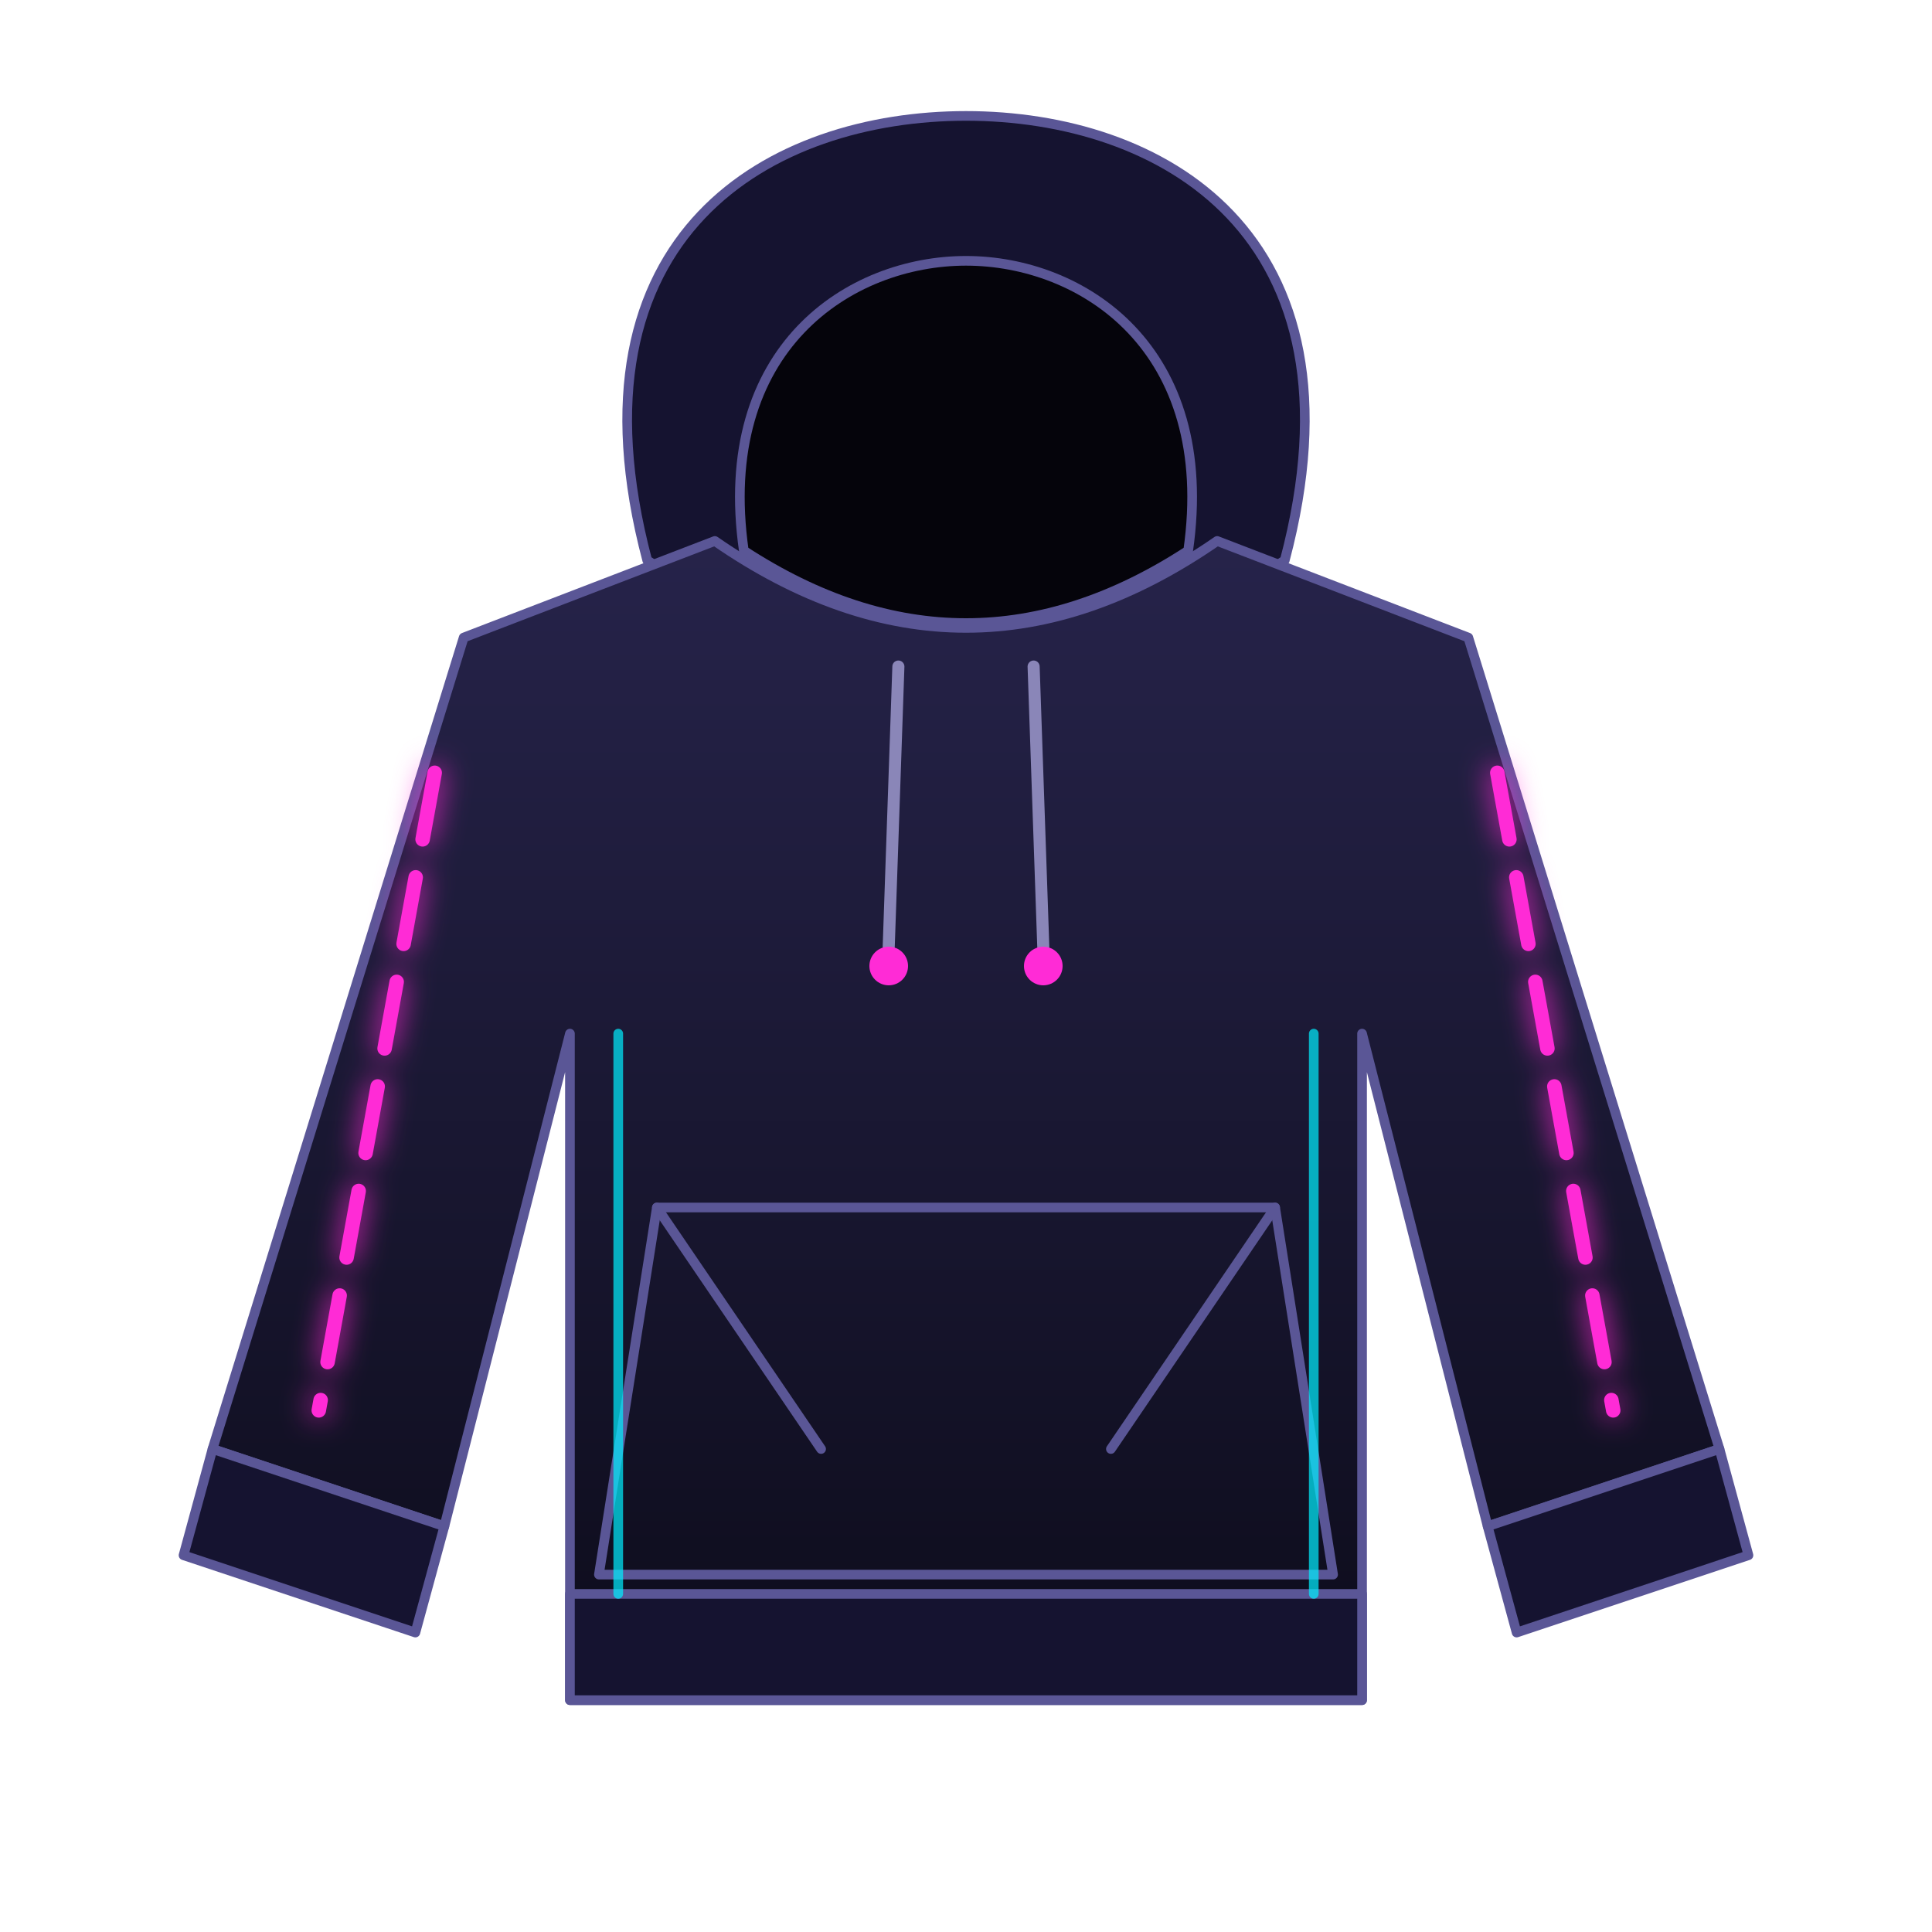
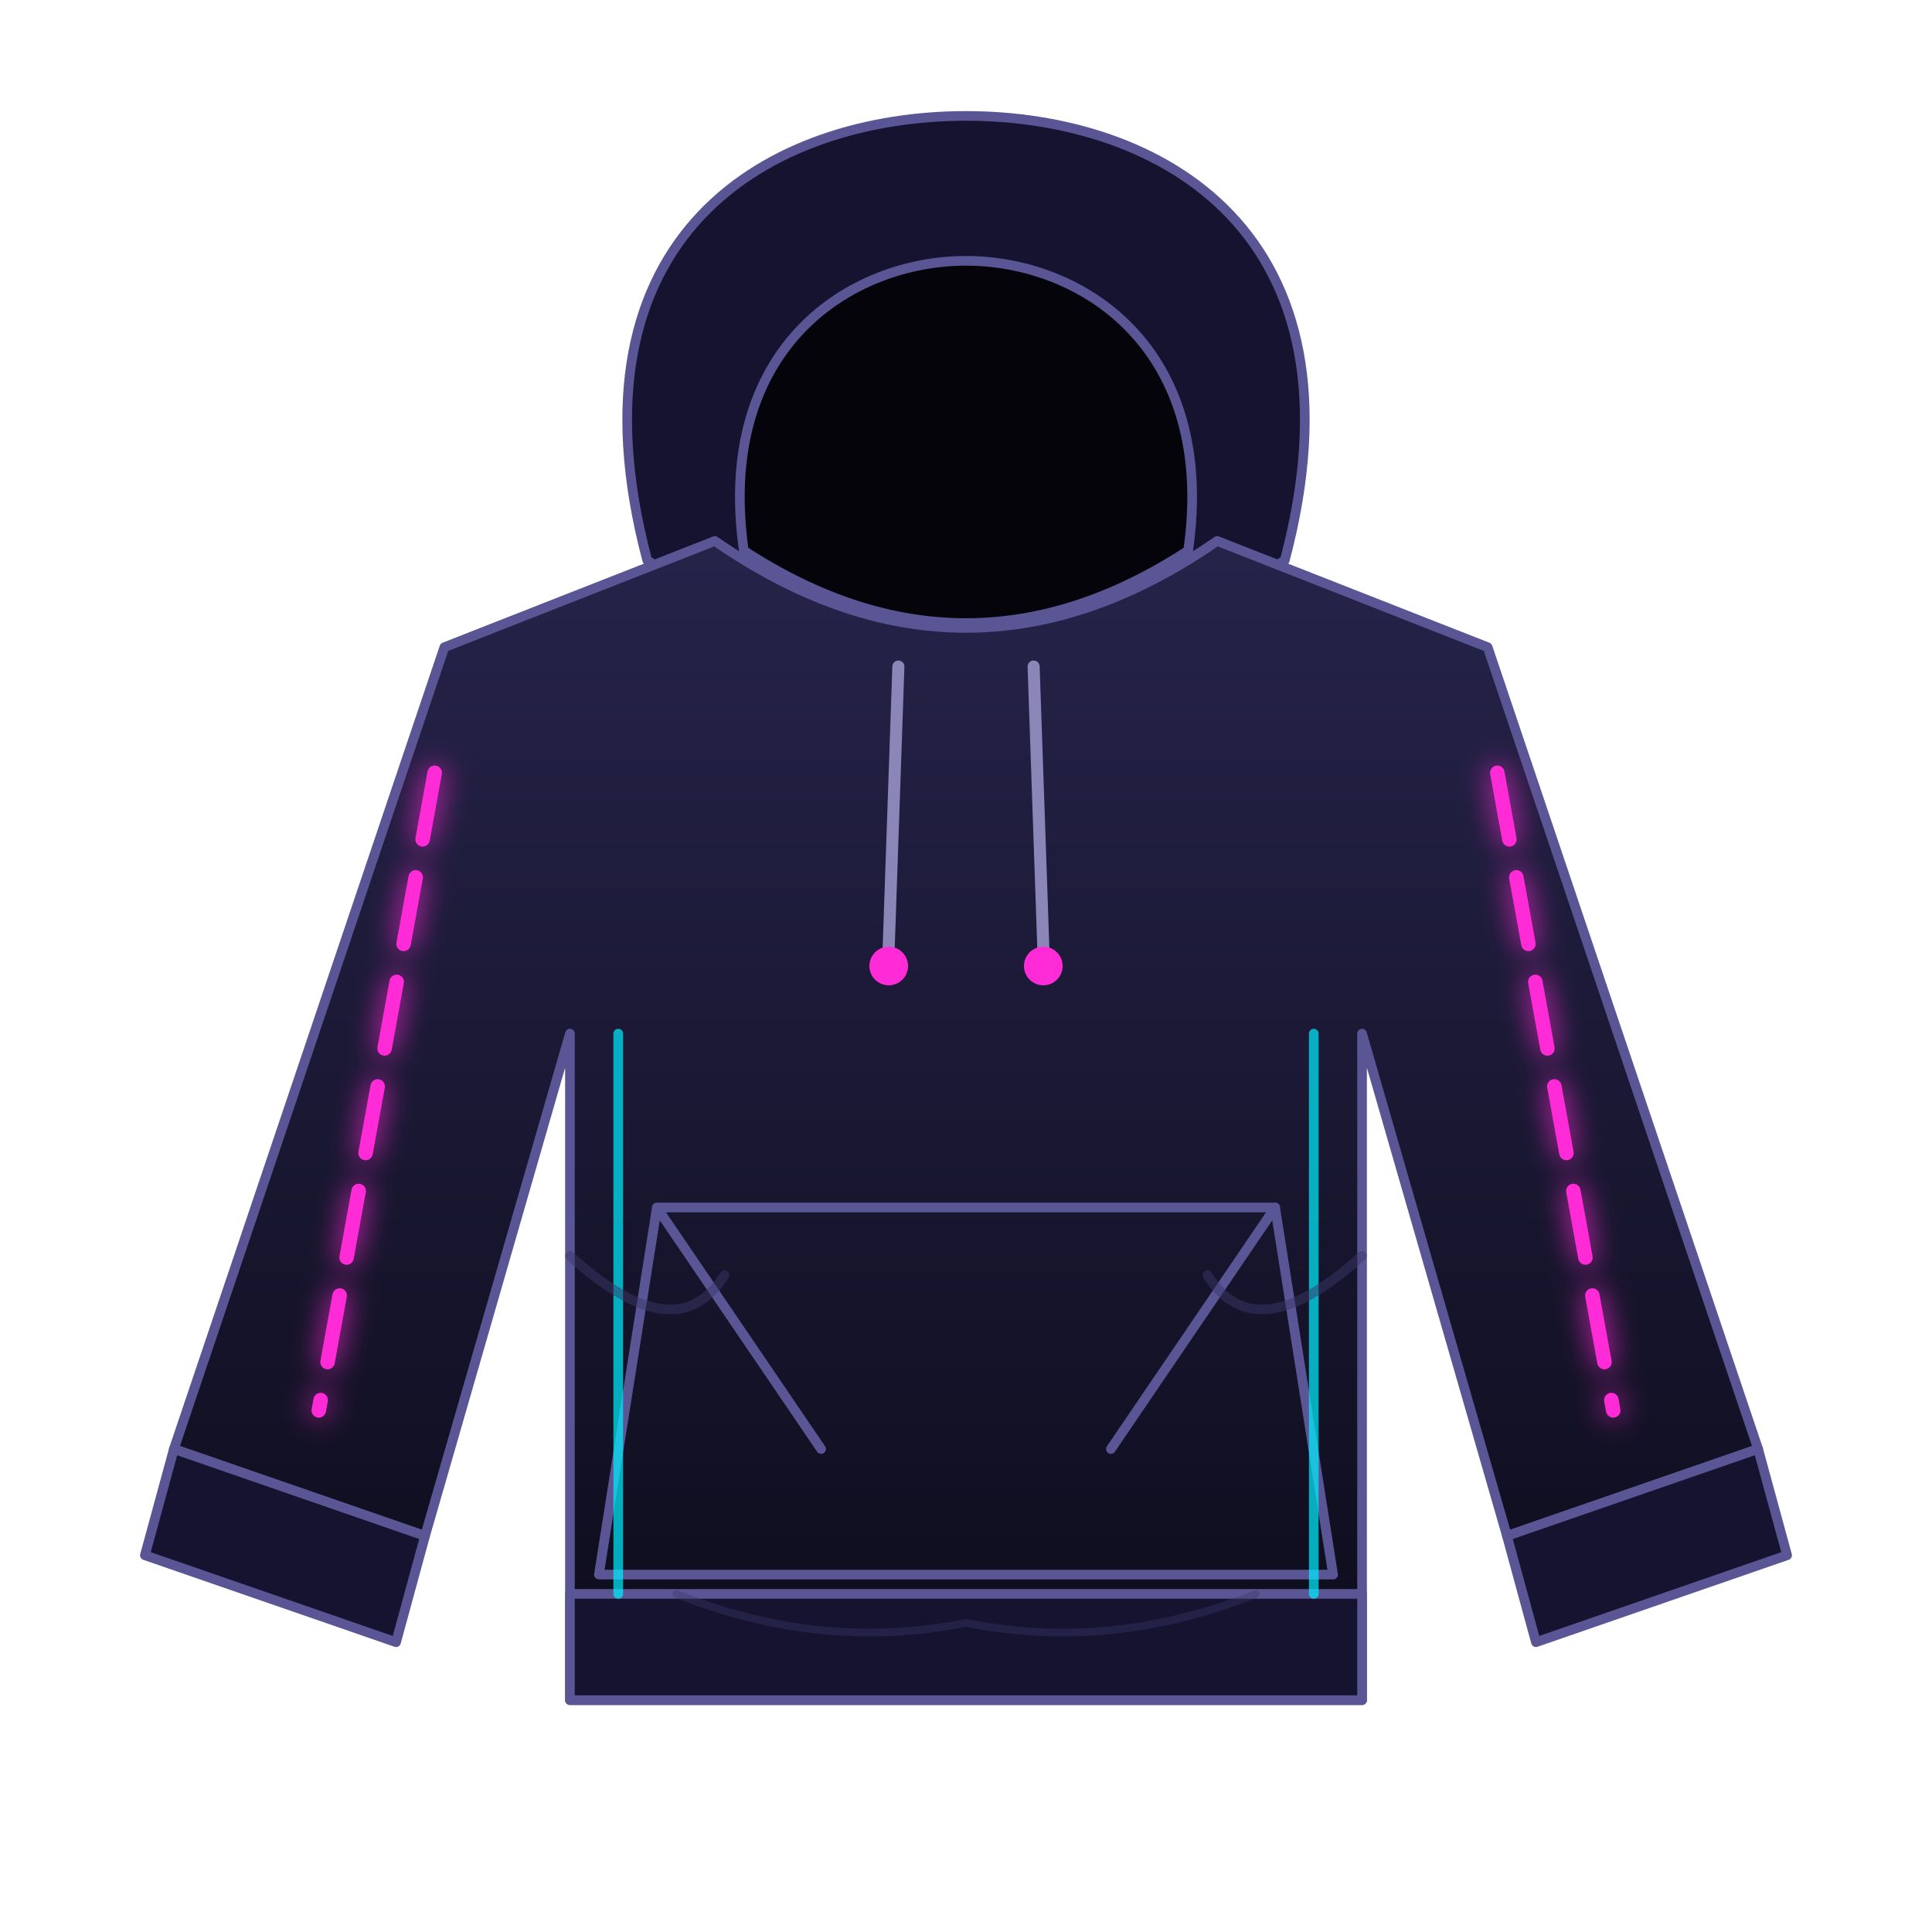
<svg xmlns="http://www.w3.org/2000/svg" viewBox="0 0 400 400" width="400" height="400">
  <defs>
    <linearGradient id="t" x1="0" y1="0" x2="0" y2="1">
      <stop offset="0" stop-color="#26234a" />
      <stop offset="1" stop-color="#0d0c1b" />
    </linearGradient>
    <filter id="n" x="-50%" y="-50%" width="200%" height="200%" color-interpolation-filters="sRGB">
      <feGaussianBlur stdDeviation="3" result="b" />
      <feMerge>
        <feMergeNode in="b" />
        <feMergeNode in="SourceGraphic" />
      </feMerge>
    </filter>
  </defs>
  <g stroke-linejoin="round" stroke-linecap="round" fill="none">
    <path d="M134 116C116 48 160 24 200 24C240 24 284 48 266 116Q200 160 134 116Z" fill="#151330" stroke="#5a5696" stroke-width="2" />
-     <path d="M148 112L96 132L44 300L92 316L118 214V352H282V214L308 316L356 300L304 132L252 112Q200 148 148 112Z" fill="url(#t)" stroke="#5a5696" stroke-width="2" />
+     <path d="M148 112L92 134L36 300L88 318L118 214V352H282V214L312 318L364 300L308 134L252 112Q200 148 148 112Z" fill="url(#t)" stroke="#5a5696" stroke-width="2" />
    <path d="M154 114C148 72 176 54 200 54C224 54 252 72 246 114Q200 144 154 114Z" fill="#05040b" stroke="#5a5696" stroke-width="2" />
-     <path d="M44 300L92 316L86 338L38 322Z M356 300L308 316L314 338L362 322Z" fill="#151330" stroke="#5a5696" stroke-width="2" />
+     <path d="M36 300L88 318L82 340L30 322Z M364 300L312 318L318 340L370 322Z" fill="#151330" stroke="#5a5696" stroke-width="2" />
    <path d="M118 330H282V352H118Z" fill="#151330" stroke="#5a5696" stroke-width="2" />
    <path d="M200 142V250" stroke="#ff2bd6" stroke-width="3" filter="url(#n)" />
    <path d="M136 250H264L276 326H124Z" stroke="#5a5696" stroke-width="2" />
    <path d="M136 250L170 300M264 250L230 300" stroke="#5a5696" stroke-width="2" />
    <path d="M186 138L184 196M214 138L216 196" stroke="#8a86b8" stroke-width="2.5" />
    <circle cx="184" cy="200" r="4" fill="#ff2bd6" stroke="none" />
    <circle cx="216" cy="200" r="4" fill="#ff2bd6" stroke="none" />
    <path d="M90 160L66 292M310 160L334 292" stroke="#ff2bd6" stroke-width="3" stroke-dasharray="14 8" filter="url(#n)" />
    <path d="M128 214V330M272 214V330" stroke="#00f0ff" stroke-width="2" stroke-opacity=".7" />
+     <path d="M118 260Q140 280 150 264M282 260Q260 280 250 264" stroke="#3a3768" stroke-width="2" stroke-opacity=".5" />
+     <path d="M140 330Q170 342 200 336Q230 342 260 330" stroke="#3a3768" stroke-width="1.6" stroke-opacity=".4" />
  </g>
</svg>
